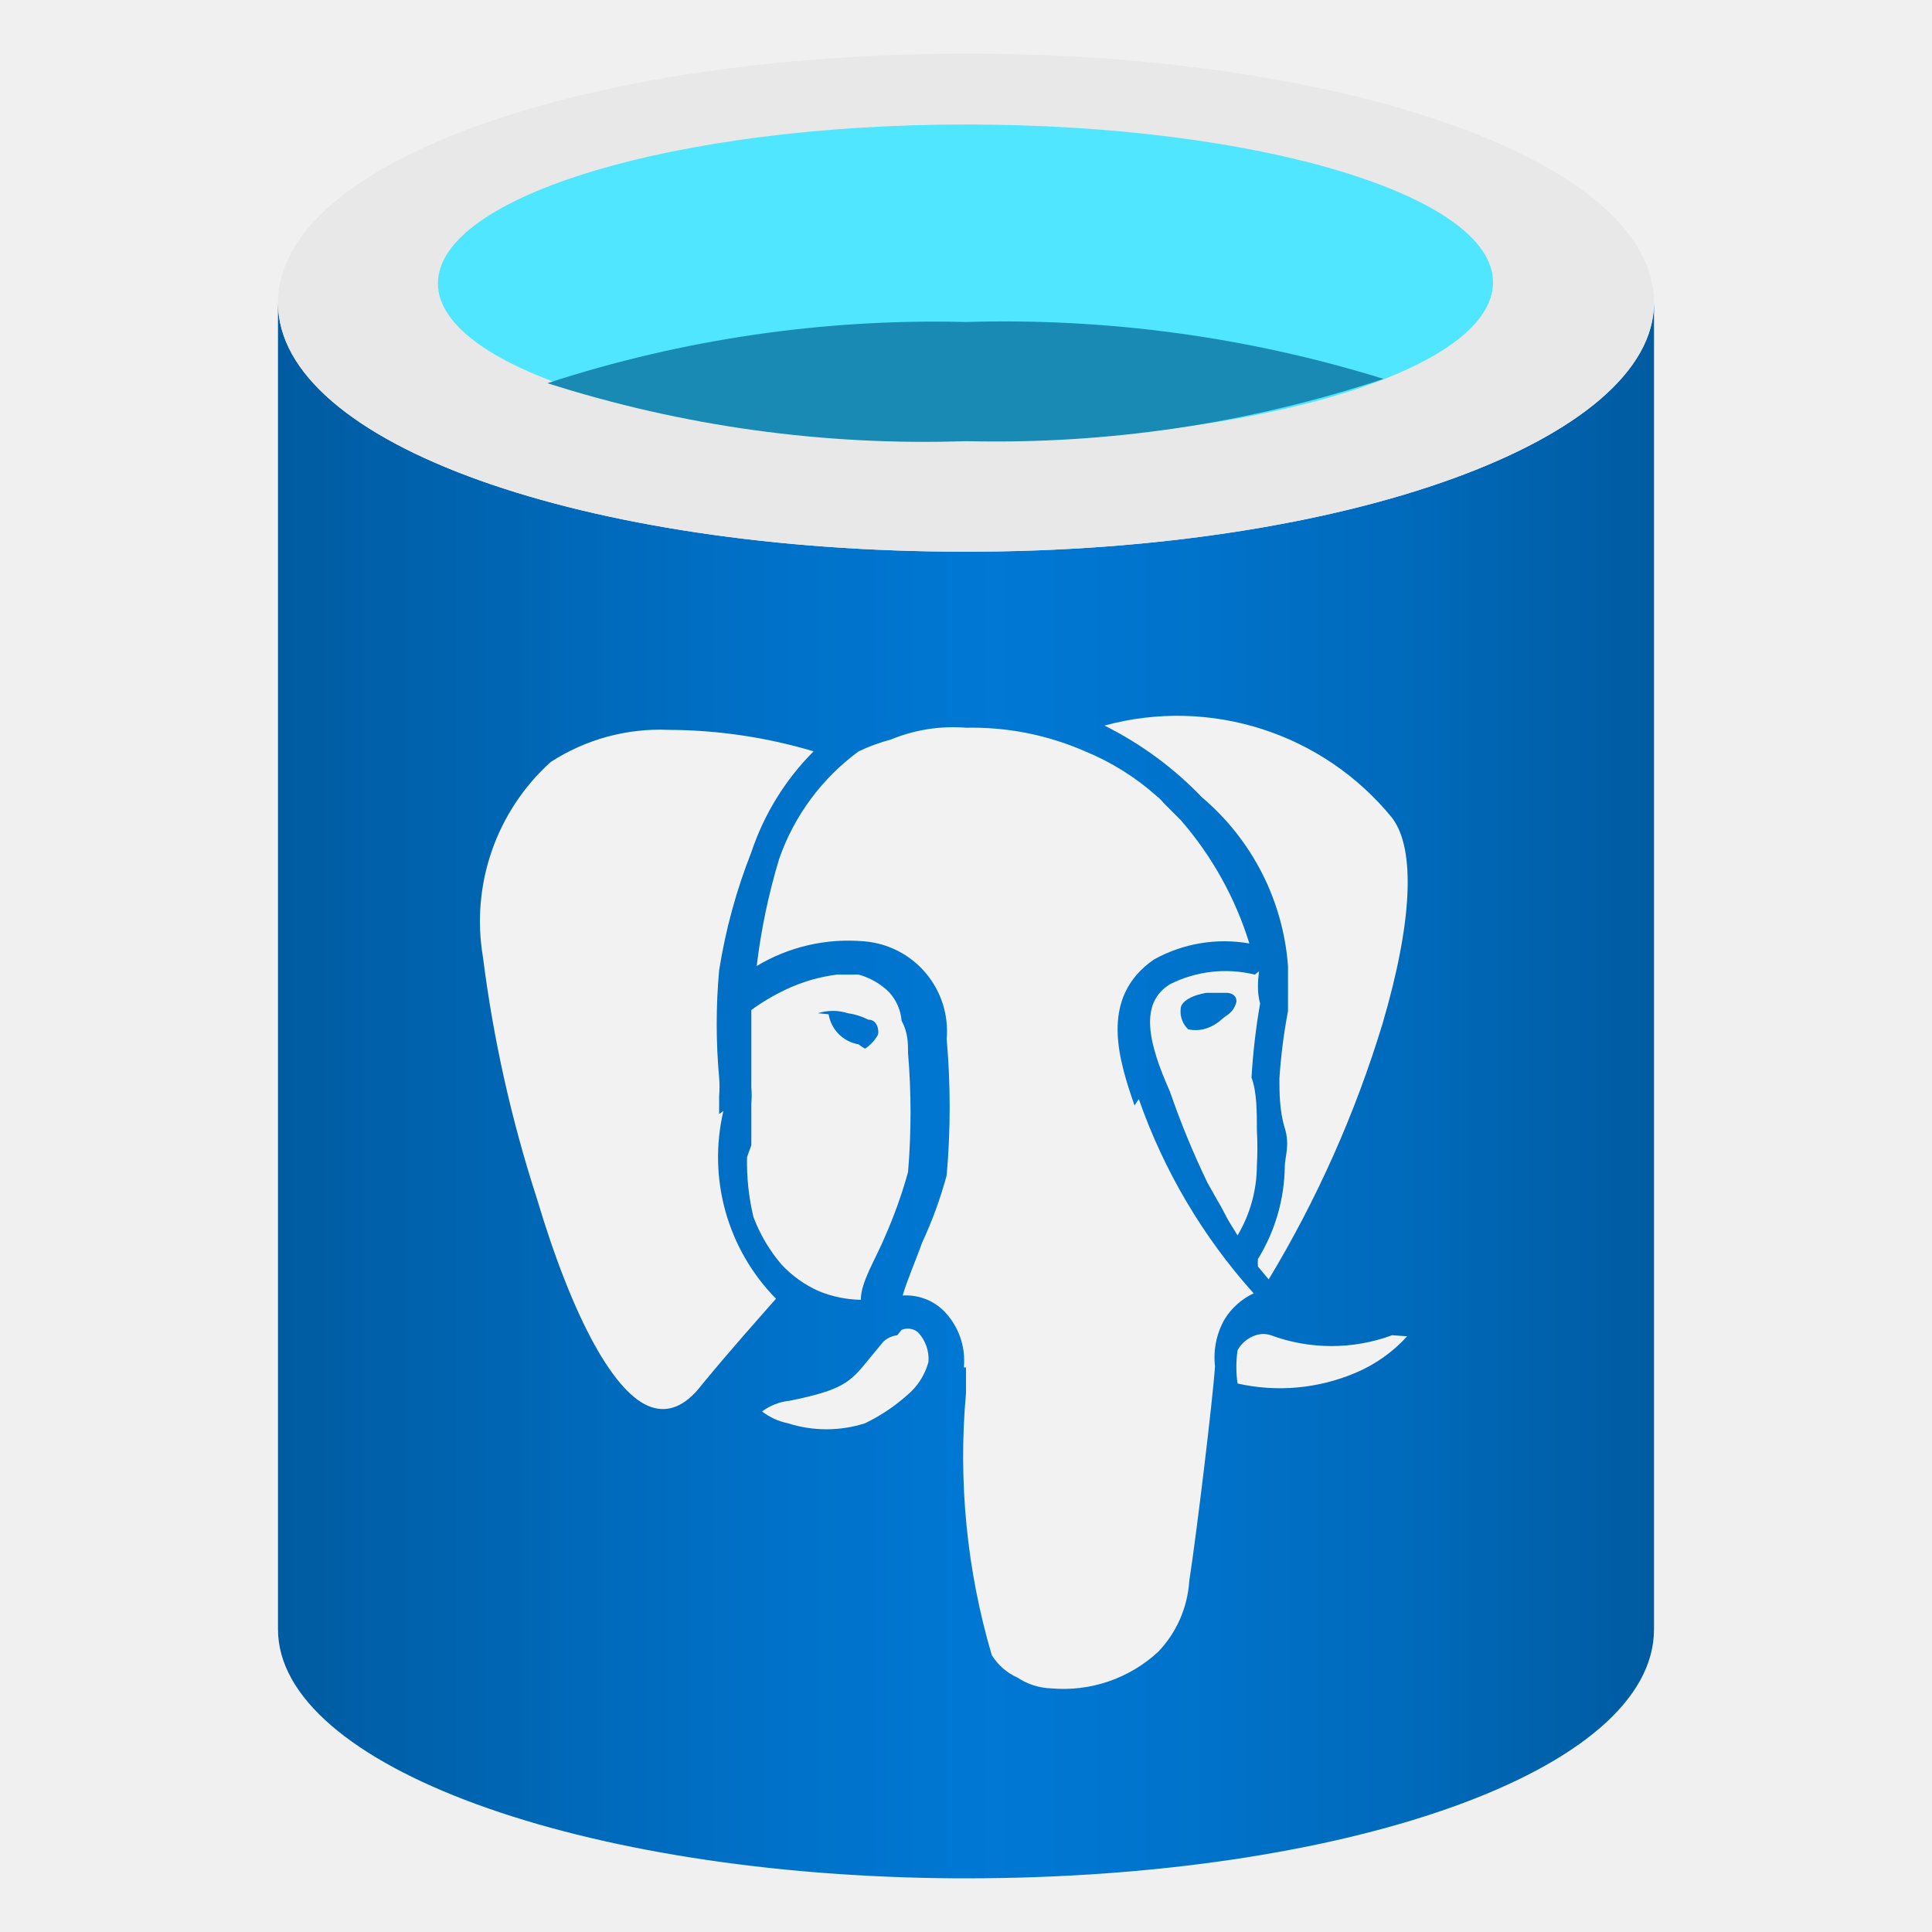
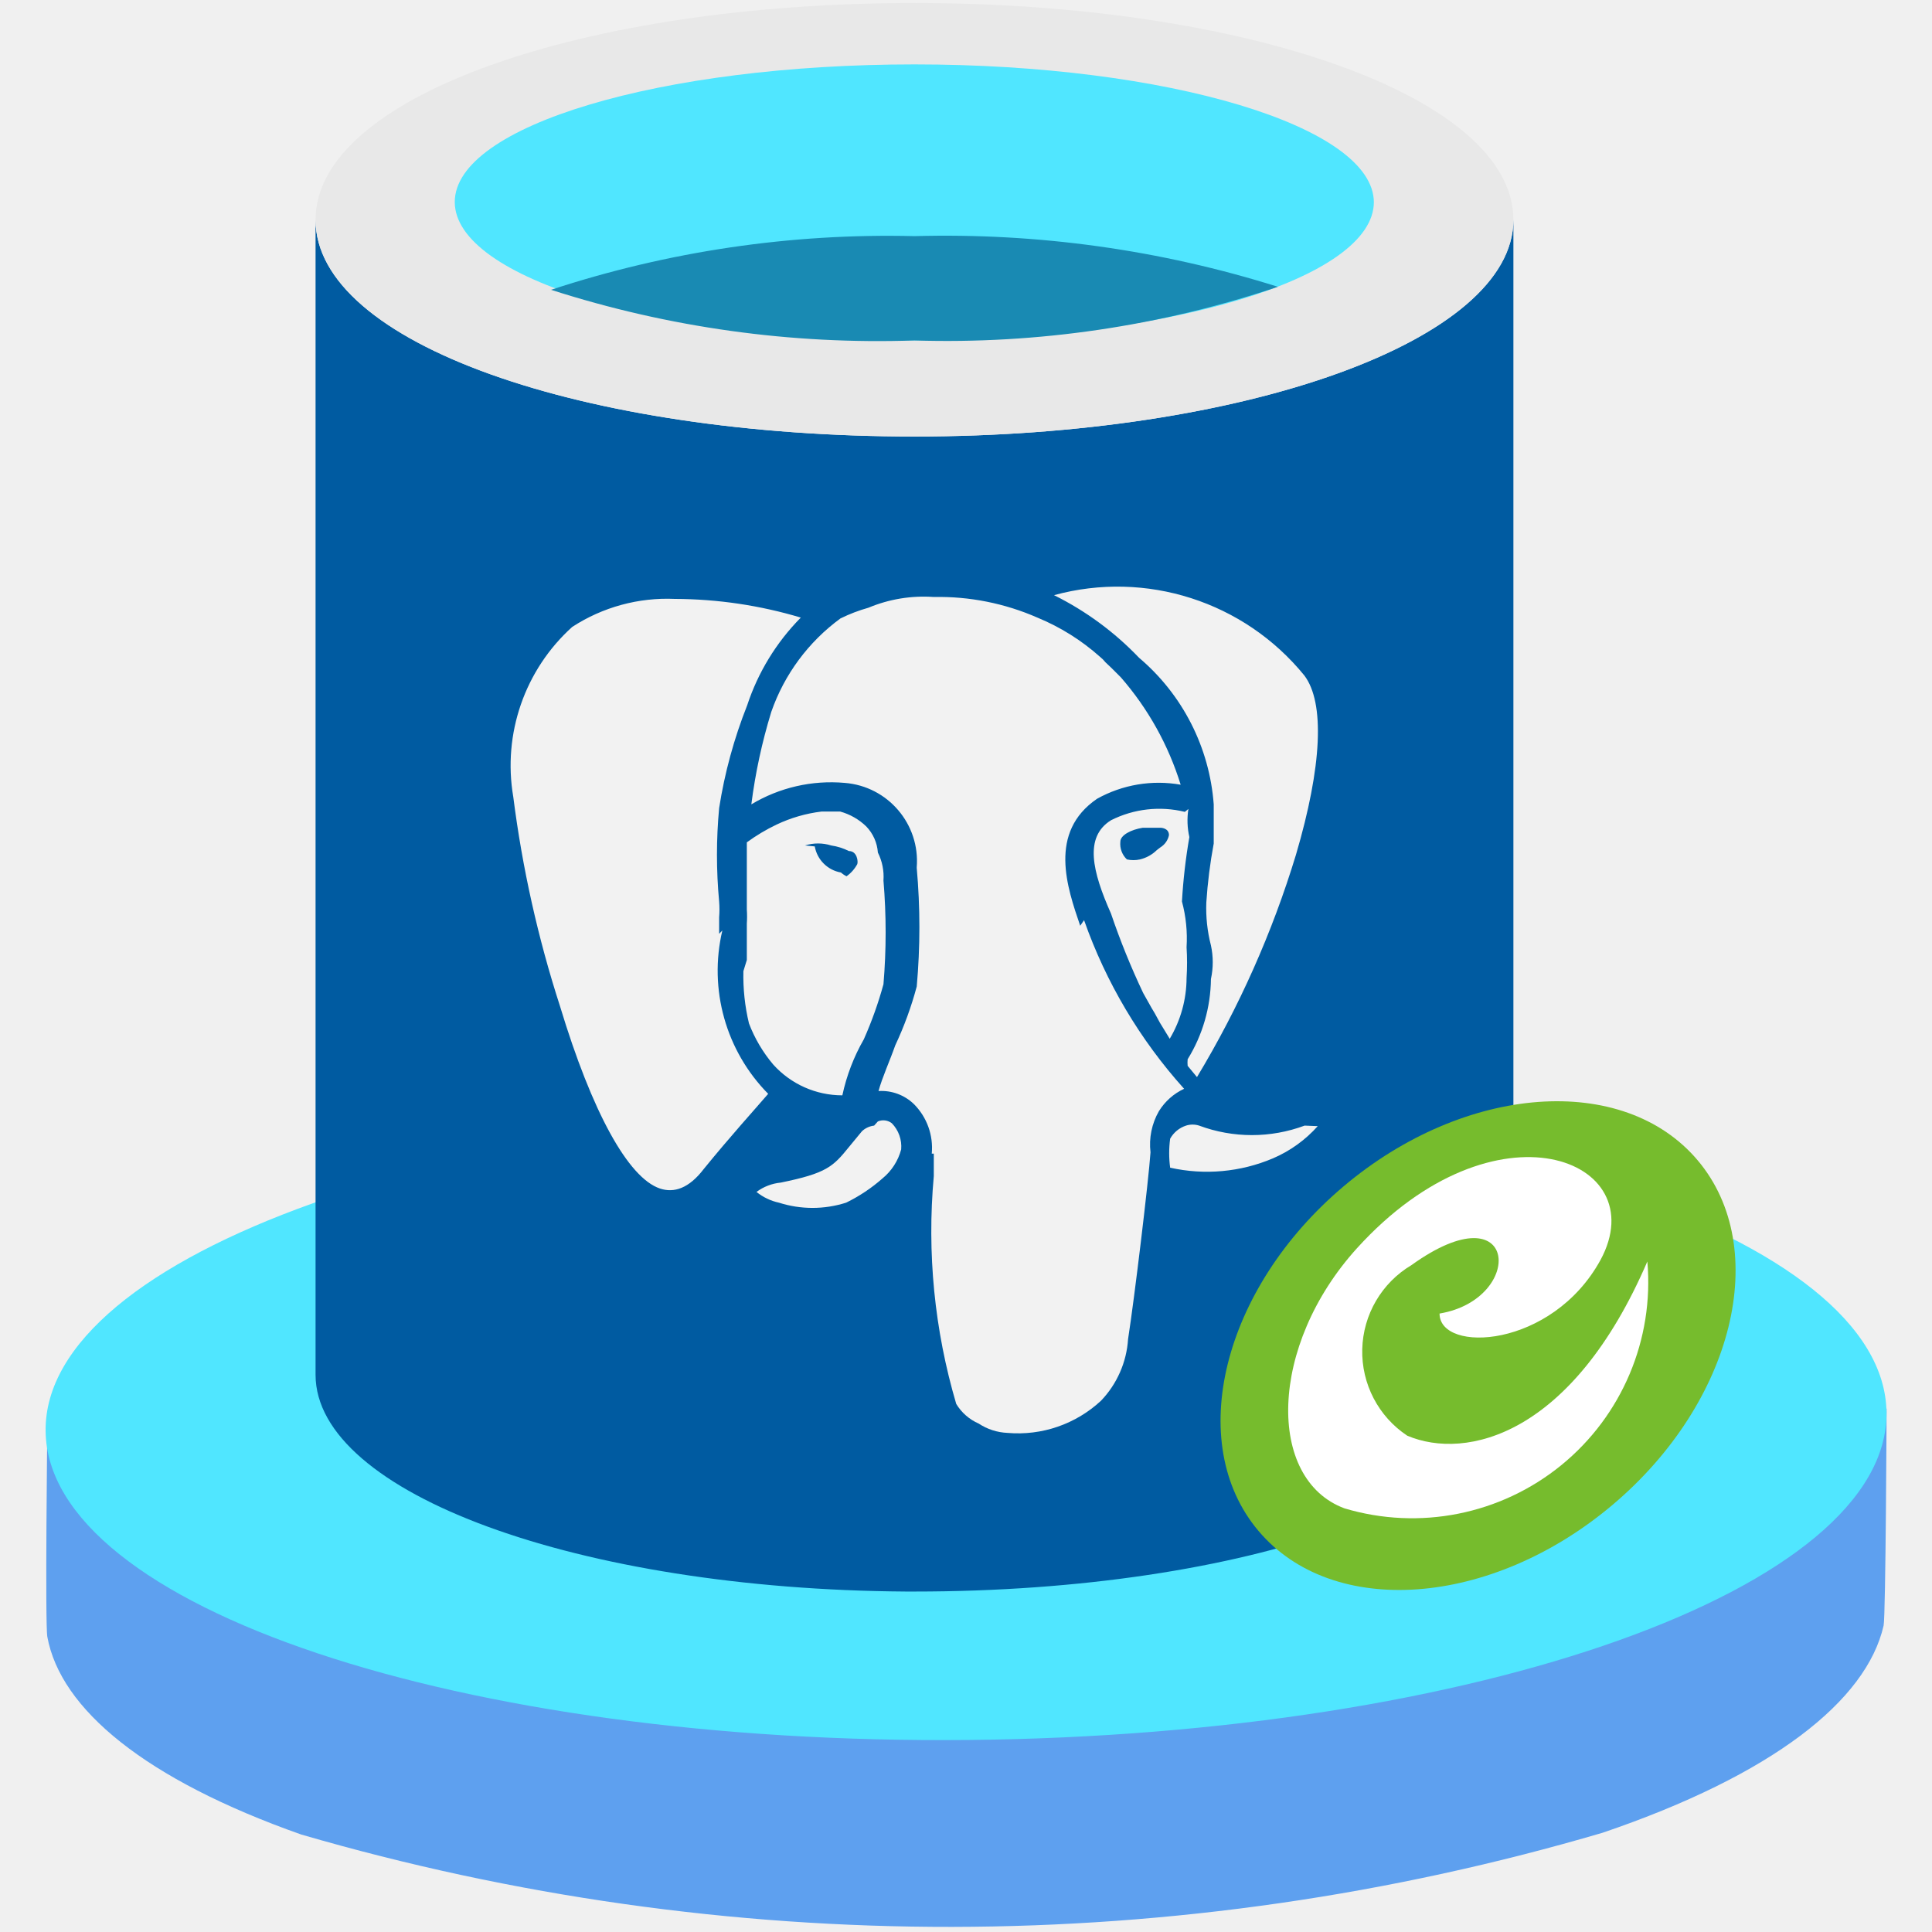
- <svg xmlns="http://www.w3.org/2000/svg" id="fc890127-728b-4ac0-b5da-86cdfc191e86" width="18" height="18" viewBox="0 0 18 18">
+ <svg xmlns="http://www.w3.org/2000/svg" width="18" height="18" viewBox="0 0 18 18">
  <defs>
-     <linearGradient id="a28dee20-4c71-46b5-b957-804c67da725a" x1="2.44" y1="10.67" x2="15.27" y2="10.67" gradientTransform="translate(0.14 -0.5) rotate(-0.01)" gradientUnits="userSpaceOnUse">
+     <linearGradient id="b1fb58c5-adbd-490c-9397-f63a4aec6742" x1="2.94" y1="8.438" x2="14.1" y2="8.438" gradientUnits="userSpaceOnUse">
      <stop offset="0" stop-color="#005ba1" />
-       <stop offset="0.07" stop-color="#0060a9" />
-       <stop offset="0.36" stop-color="#0071c8" />
-       <stop offset="0.52" stop-color="#0078d4" />
-       <stop offset="0.64" stop-color="#0074cd" />
-       <stop offset="0.82" stop-color="#006abb" />
      <stop offset="1" stop-color="#005ba1" />
    </linearGradient>
  </defs>
-   <path d="M9,5.14c-3.54,0-6.41-1-6.41-2.32V15.18c0,1.27,2.82,2.3,6.32,2.32H9c3.54,0,6.41-1,6.41-2.32V2.82C15.41,4.1,12.54,5.14,9,5.14Z" fill="url(#a28dee20-4c71-46b5-b957-804c67da725a)" />
-   <path d="M15.41,2.82c0,1.28-2.87,2.32-6.41,2.32s-6.41-1-6.41-2.32S5.46.5,9,.5s6.41,1,6.41,2.32" fill="#e8e8e8" />
-   <path d="M13.91,2.63c0,.82-2.2,1.48-4.91,1.48S4.08,3.45,4.08,2.64,6.28,1.16,9,1.16s4.91.66,4.91,1.47" fill="#50e6ff" />
-   <path d="M9,3a11.65,11.65,0,0,0-3.9.57A11.53,11.53,0,0,0,9,4.11a11.47,11.47,0,0,0,3.89-.58A11.93,11.93,0,0,0,9,3Z" fill="#198ab3" />
-   <path d="M12,9c0,.08,0,.24,0,.42a5.12,5.12,0,0,0-.08.63c0,.12,0,.3.05.46s0,.27,0,.36a1.68,1.68,0,0,1-.25.86.43.43,0,0,0,0,.07l.1.12a10.55,10.55,0,0,0,1.06-2.38h0c.28-.95.31-1.63.09-1.92a2.58,2.58,0,0,0-2.68-.86,3.29,3.29,0,0,1,.91.67A2.28,2.28,0,0,1,12,9Zm-.31.08a1.15,1.15,0,0,0-.79.09c-.29.18-.2.55,0,1a7.77,7.77,0,0,0,.35.85l.09.16h0c.05.08.08.15.11.2l.08.13a1.28,1.28,0,0,0,.18-.65,2.86,2.86,0,0,0,0-.33c0-.17,0-.36-.05-.49a6.1,6.1,0,0,1,.08-.69C11.71,9.24,11.72,9.13,11.73,9.05Zm-.3.41a.4.4,0,0,1-.18.1h0a.33.33,0,0,1-.14,0A.23.23,0,0,1,11,9.4h0c0-.07.11-.13.24-.15h.19s.09,0,.09.08A.2.2,0,0,1,11.43,9.46Zm-4.69.89c0-.07,0-.13,0-.17a1,1,0,0,0,0-.17,5.55,5.55,0,0,1,0-1A5.22,5.22,0,0,1,7,7.94,2.41,2.41,0,0,1,7.58,7,4.78,4.78,0,0,0,6.23,6.8a1.87,1.87,0,0,0-1.1.3A2,2,0,0,0,4.5,8.92,12.27,12.27,0,0,0,5,11.16c.34,1.14.73,1.84,1.07,1.95h0c.15.05.31,0,.47-.21.28-.34.54-.63.69-.8A1.88,1.88,0,0,1,6.74,10.35Zm.26.4a2.18,2.18,0,0,0,.06.56,1.5,1.5,0,0,0,.26.44,1.07,1.07,0,0,0,.35.25,1.09,1.09,0,0,0,.39.08c0-.17.14-.38.23-.6a4.35,4.35,0,0,0,.21-.59,6.61,6.61,0,0,0,0-1.11c0-.09,0-.19-.06-.3a.45.45,0,0,0-.12-.27l0,0A.66.66,0,0,0,8,9.08H7.8a1.56,1.56,0,0,0-.48.14A2,2,0,0,0,7,9.41v.11c0,.2,0,.41,0,.61v0a.86.86,0,0,1,0,.15l0,.39H7Zm.66-1.34,0,0a.46.46,0,0,1,.28,0,.6.6,0,0,1,.19.06c.09,0,.1.11.09.14h0a.37.37,0,0,1-.12.13A.3.3,0,0,1,8,9.73h0a.34.34,0,0,1-.28-.28Zm.74,3a.23.23,0,0,0-.13.06l-.14.17c-.17.21-.24.28-.73.38a.52.52,0,0,0-.26.1.58.58,0,0,0,.24.11,1.18,1.18,0,0,0,.72,0A1.7,1.7,0,0,0,8.45,13a.61.61,0,0,0,.2-.31.36.36,0,0,0-.1-.28A.15.15,0,0,0,8.4,12.39Zm4.61,0a1.63,1.63,0,0,1-1.13,0,.22.22,0,0,0-.14,0,.3.3,0,0,0-.17.14,1.09,1.09,0,0,0,0,.31,1.8,1.8,0,0,0,1.1-.1,1.36,1.36,0,0,0,.48-.34Zm-2.4-2.14c-.14-.41-.34-1,.18-1.36a1.35,1.35,0,0,1,.89-.15A3.18,3.18,0,0,0,11,7.64l-.1-.1-.06-.06h0a.34.34,0,0,0-.06-.06l0,0,0,0A2.34,2.34,0,0,0,10.11,7,2.63,2.63,0,0,0,9,6.78a1.52,1.52,0,0,0-.7.11A1.77,1.77,0,0,0,8,7a2.1,2.1,0,0,0-.74,1,5.84,5.84,0,0,0-.21,1,1.66,1.66,0,0,1,1-.23.84.84,0,0,1,.77.91,7.26,7.26,0,0,1,0,1.27,3.87,3.87,0,0,1-.23.63c-.06.17-.14.35-.18.49a.5.5,0,0,1,.38.14.66.66,0,0,1,.19.53H9c0,.08,0,.16,0,.24a6.55,6.55,0,0,0,.24,2.44.54.54,0,0,0,.24.21.6.6,0,0,0,.31.1,1.3,1.3,0,0,0,1-.34,1.05,1.05,0,0,0,.29-.66c.07-.45.22-1.7.24-2h0a.72.72,0,0,1,.09-.44.63.63,0,0,1,.27-.24A5.36,5.36,0,0,1,10.61,10.24Z" fill="#f2f2f2" />
+   <g id="b51be867-49c1-4050-afa7-3520ffba5e24">
+     <path d="M17.549,15.146c-.16.7-1.035,1.391-2.617,1.929a21.585,21.585,0,0,1-12.125.017C1.35,16.578.564,15.922.441,15.25c-.022-.118,0-1.966,0-1.966l17.136-.16S17.569,15.061,17.549,15.146Z" fill="#5ea0ef" />
+     <ellipse cx="9.001" cy="13.246" rx="8.576" ry="2.965" transform="translate(-0.133 0.091) rotate(-0.575)" fill="#50e6ff" />
+     <path d="M8.52,4.067c-3.082,0-5.58-.87-5.58-2.019v10.76c0,1.106,2.455,2,5.5,2.02H8.52c3.082,0,5.58-.871,5.58-2.02V2.048C14.1,3.171,11.6,4.067,8.52,4.067Z" fill="url(#b1fb58c5-adbd-490c-9397-f63a4aec6742)" />
+     <path d="M14.1,2.048c0,1.123-2.5,2.019-5.58,2.019S2.94,3.2,2.94,2.048,5.438.028,8.52.028,14.1.9,14.1,2.048" fill="#e8e8e8" />
+     <path d="M12.8,1.882c0,.714-1.924,1.289-4.283,1.289S4.237,2.594,4.237,1.882,6.161.6,8.52.6,12.8,1.177,12.8,1.886" fill="#50e6ff" />
+     <path d="M8.52,2.2a10.054,10.054,0,0,0-3.386.5,9.941,9.941,0,0,0,3.386.472,9.684,9.684,0,0,0,3.386-.5A10.328,10.328,0,0,0,8.52,2.2Z" fill="#198ab3" />
+     <path d="M11.308,7.494v.365a4.627,4.627,0,0,0-.069.549,1.383,1.383,0,0,0,.043.4.735.735,0,0,1,0,.313,1.453,1.453,0,0,1-.217.748.311.311,0,0,0,0,.061l.087.105a9.189,9.189,0,0,0,.922-2.071h0c.244-.827.27-1.418.078-1.671A2.244,2.244,0,0,0,9.82,5.545a2.839,2.839,0,0,1,.792.583A1.981,1.981,0,0,1,11.308,7.494Zm-.269.07a1,1,0,0,0-.688.078c-.252.157-.174.478,0,.87a6.893,6.893,0,0,0,.3.74l.078.139h0c.044.069.07.13.1.174l.069.113a1.114,1.114,0,0,0,.157-.566,2.29,2.29,0,0,0,0-.287,1.325,1.325,0,0,0-.043-.426,5.247,5.247,0,0,1,.069-.6.694.694,0,0,1-.009-.262Zm-.261.356a.335.335,0,0,1-.157.087h0a.279.279,0,0,1-.122,0,.2.2,0,0,1-.061-.165h0c0-.061.1-.113.209-.13h.165s.079,0,.079.069a.174.174,0,0,1-.079.113ZM6.7,8.7V8.547a.914.914,0,0,0,0-.148,4.682,4.682,0,0,1,0-.87,4.461,4.461,0,0,1,.261-.957,2.093,2.093,0,0,1,.5-.818A4.13,4.13,0,0,0,6.288,5.58a1.62,1.62,0,0,0-.957.261,1.739,1.739,0,0,0-.549,1.583,10.727,10.727,0,0,0,.435,1.949c.3.992.636,1.6.931,1.7h0c.131.044.27,0,.409-.182.244-.3.47-.549.6-.7a1.633,1.633,0,0,1-.427-1.522Zm.226.348a1.9,1.9,0,0,0,.052.487,1.321,1.321,0,0,0,.226.383.865.865,0,0,0,.644.287,1.809,1.809,0,0,1,.2-.522,3.6,3.6,0,0,0,.183-.513,5.77,5.77,0,0,0,0-.966.5.5,0,0,0-.052-.261A.39.39,0,0,0,8.071,7.7h0a.565.565,0,0,0-.243-.139H7.654a1.356,1.356,0,0,0-.418.121,1.731,1.731,0,0,0-.278.166v.626h0a.955.955,0,0,1,0,.131v.339h0ZM7.5,7.877h0a.406.406,0,0,1,.244,0,.538.538,0,0,1,.165.052c.078,0,.087.1.078.122h0a.331.331,0,0,1-.1.113.226.226,0,0,1-.052-.035h0a.3.3,0,0,1-.244-.243Zm.644,2.61a.2.2,0,0,0-.113.052l-.122.148c-.148.183-.209.244-.635.331a.452.452,0,0,0-.226.087.5.5,0,0,0,.209.1,1.029,1.029,0,0,0,.626,0,1.518,1.518,0,0,0,.339-.226.523.523,0,0,0,.174-.27.311.311,0,0,0-.087-.244.13.13,0,0,0-.13-.017Zm4.011,0a1.409,1.409,0,0,1-.983,0,.2.2,0,0,0-.122,0,.263.263,0,0,0-.148.122,1.017,1.017,0,0,0,0,.27,1.573,1.573,0,0,0,.958-.087,1.182,1.182,0,0,0,.417-.3ZM10.064,8.625c-.122-.357-.3-.87.157-1.183A1.178,1.178,0,0,1,11,7.311a2.763,2.763,0,0,0-.557-1l-.087-.087L10.3,6.171h0a.32.32,0,0,0-.052-.052h0a2.044,2.044,0,0,0-.583-.365A2.291,2.291,0,0,0,8.7,5.562a1.335,1.335,0,0,0-.609.1,1.512,1.512,0,0,0-.261.1,1.821,1.821,0,0,0-.644.87A5.156,5.156,0,0,0,7,7.494a1.443,1.443,0,0,1,.87-.2.731.731,0,0,1,.671.787v.005a6.179,6.179,0,0,1,0,1.105,3.269,3.269,0,0,1-.2.548c-.052.148-.122.3-.156.426a.435.435,0,0,1,.33.122.577.577,0,0,1,.166.461H8.7v.209a5.682,5.682,0,0,0,.209,2.123.459.459,0,0,0,.209.183.527.527,0,0,0,.269.087,1.135,1.135,0,0,0,.871-.3.914.914,0,0,0,.252-.574c.061-.392.191-1.479.209-1.74h0a.624.624,0,0,1,.078-.383.547.547,0,0,1,.235-.209A4.663,4.663,0,0,1,10.1,8.573Z" fill="#f2f2f2" />
+     <g>
+       <ellipse cx="13.771" cy="12.537" rx="2.677" ry="1.942" transform="translate(-4.839 11.835) rotate(-40.155)" fill="#76bc2d" />
+       <path d="M13.111,13.376a.939.939,0,0,1,.039-1.589c1-.719,1.065.317.262.451,0,.372,1.047.328,1.5-.5.506-.937-.98-1.53-2.269-.109-.824.909-.844,2.153-.117,2.424a2.2,2.2,0,0,0,2.822-2.3C14.65,13.373,13.661,13.609,13.111,13.376Z" fill="#fff" />
+     </g>
+   </g>
</svg>
